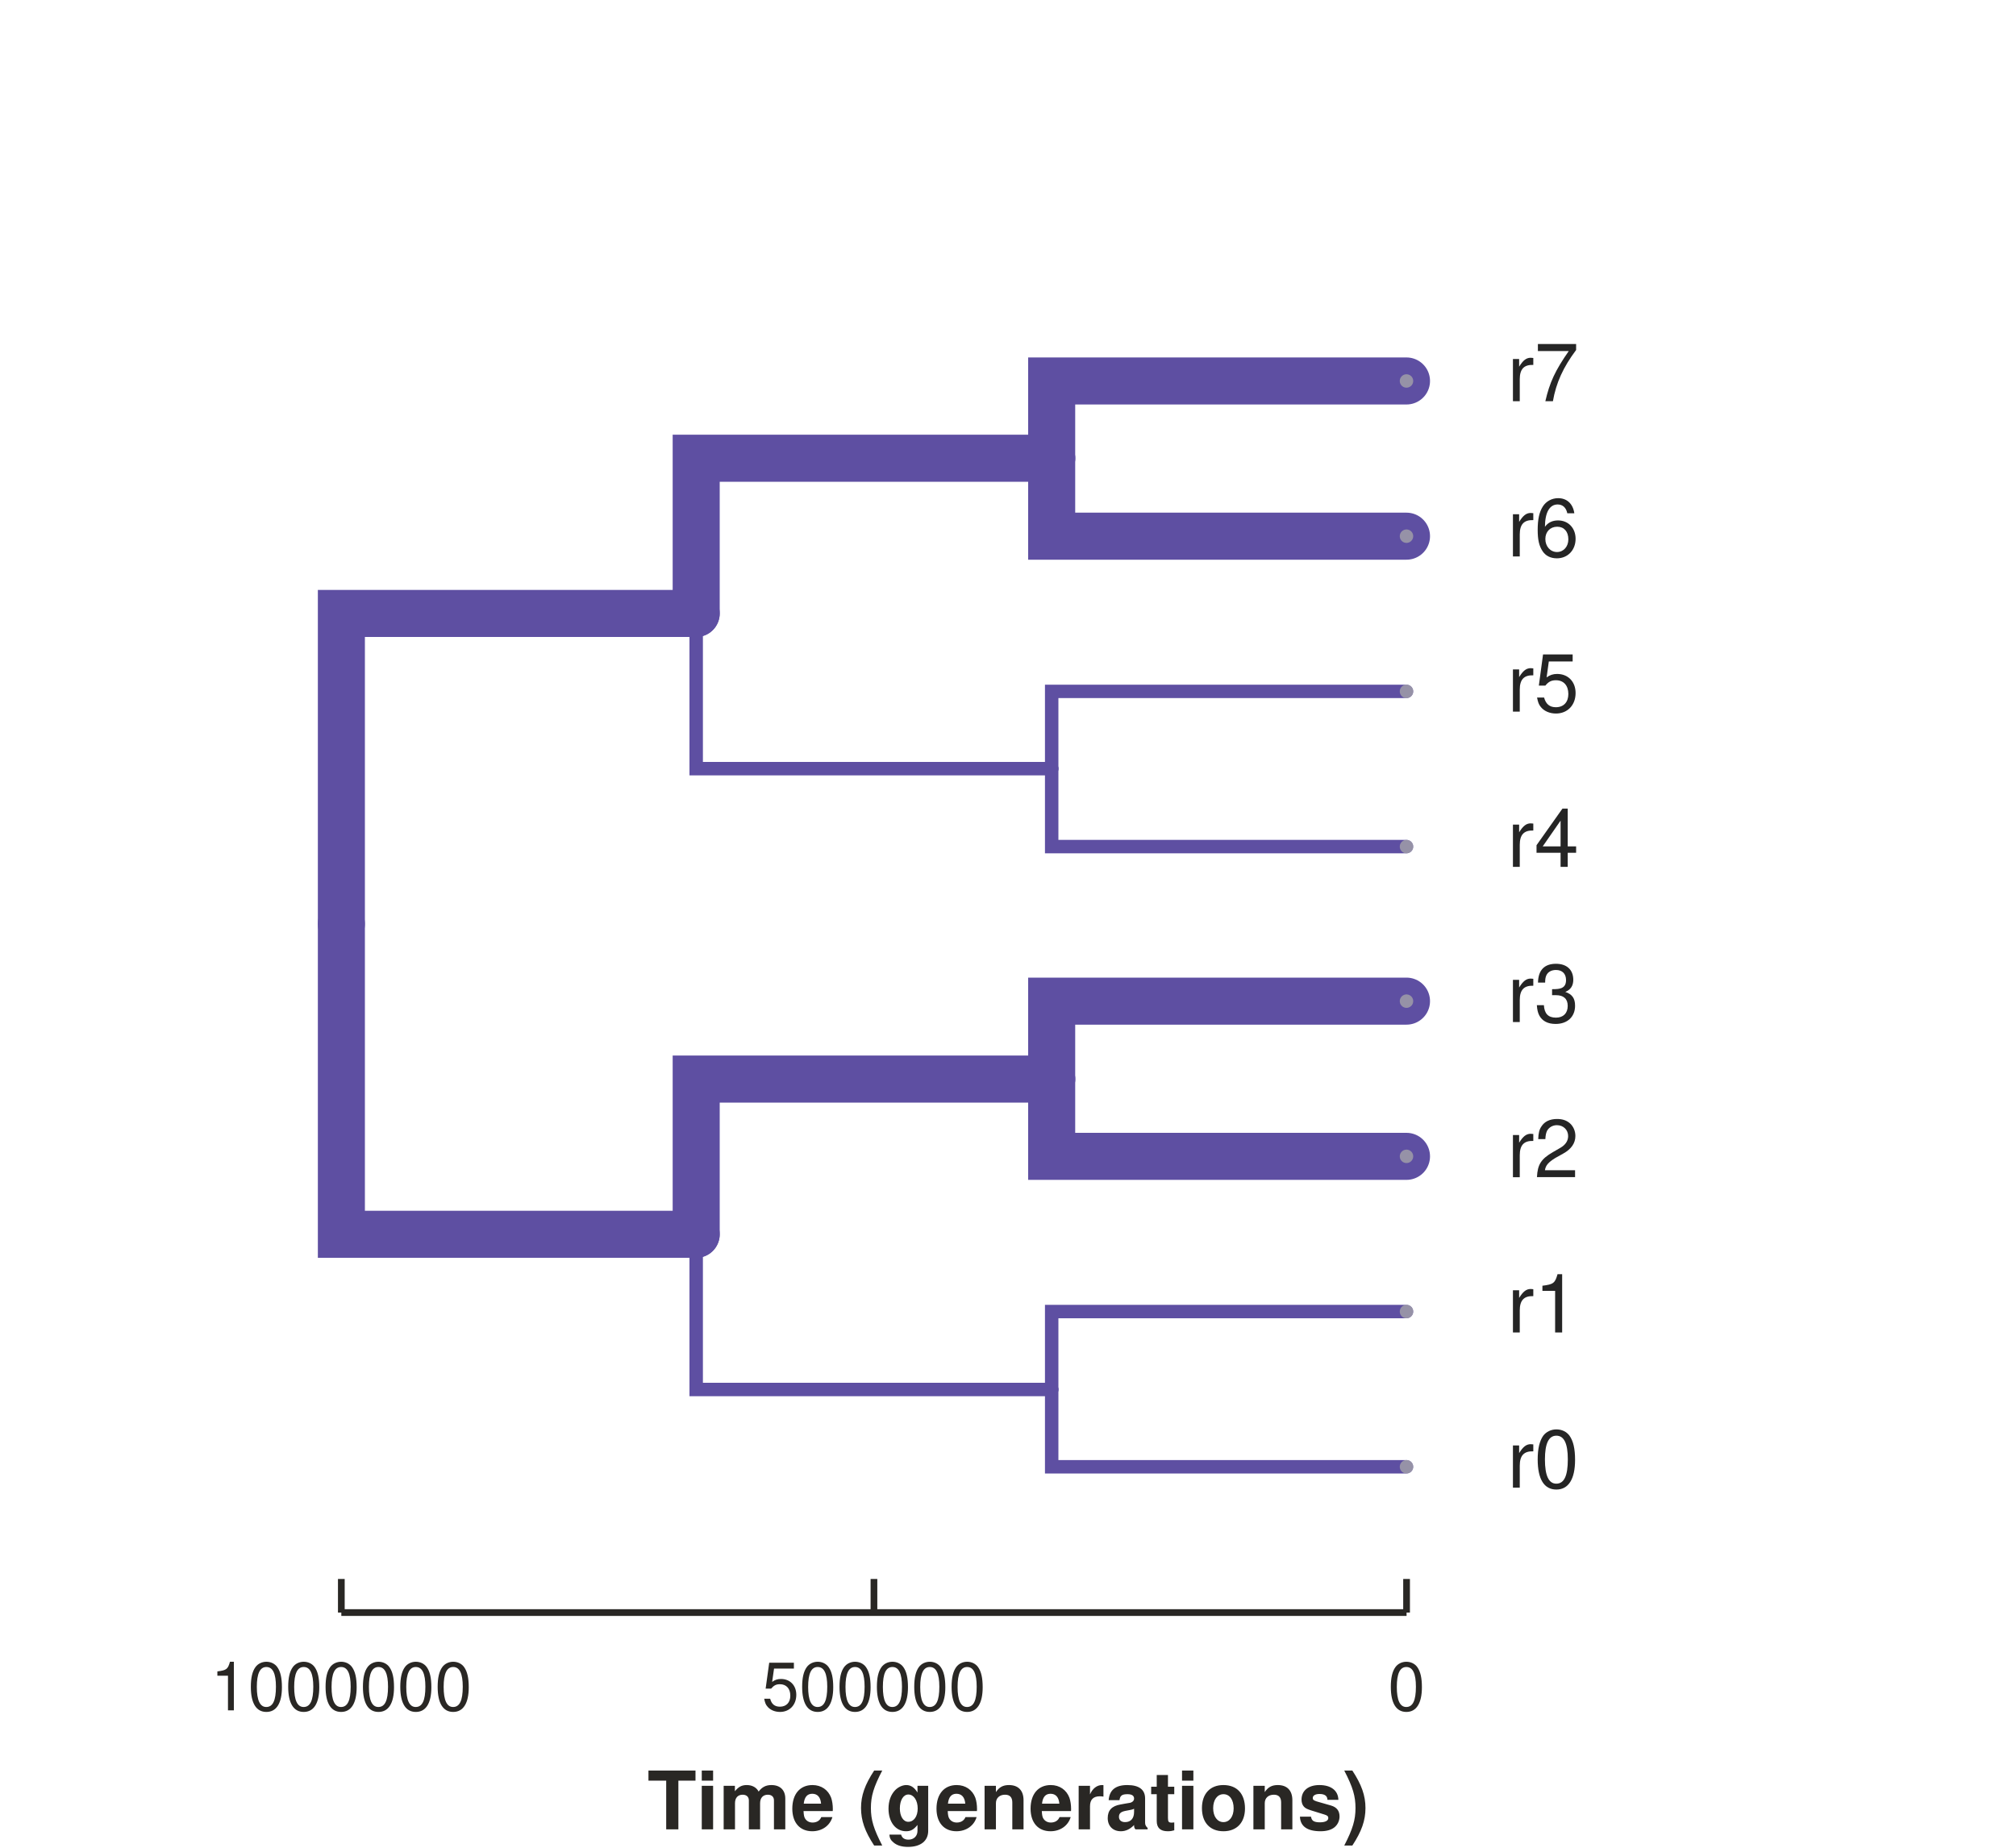
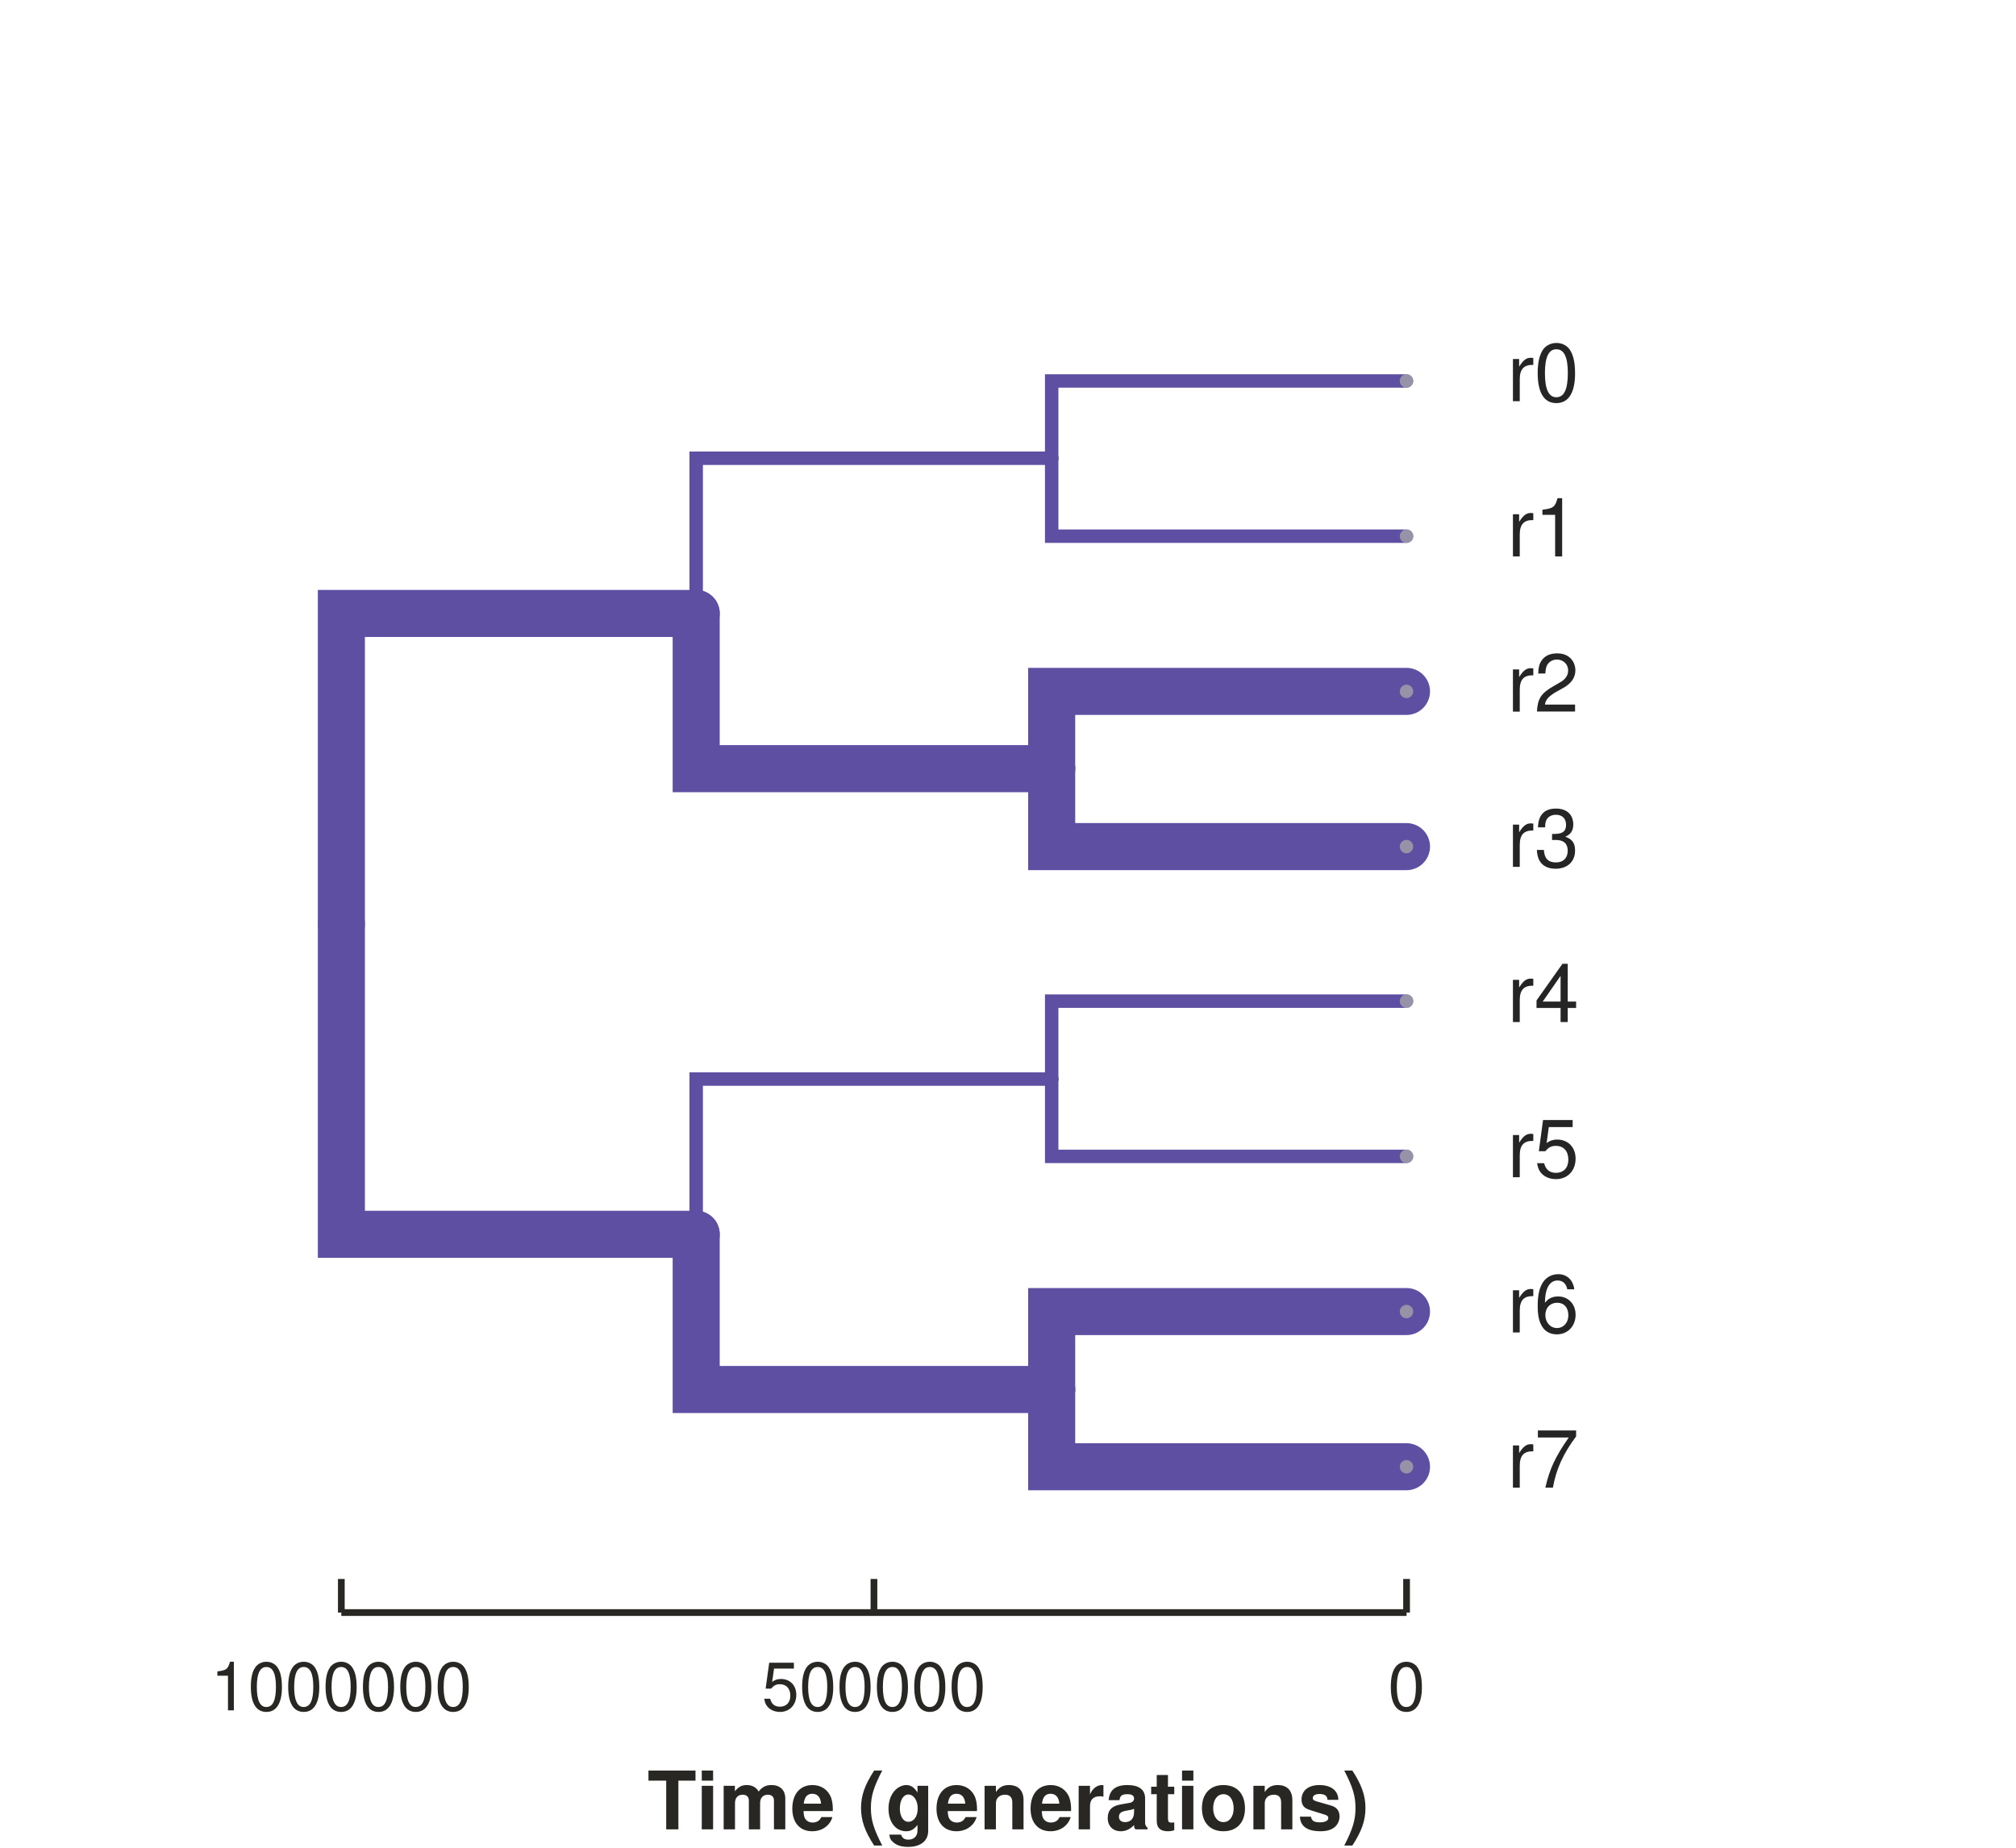
- <svg xmlns="http://www.w3.org/2000/svg" class="toyplot-canvas-Canvas" width="300.0px" height="275.0px" viewBox="0 0 300.0 275.0" preserveAspectRatio="xMidYMid meet" style="background-color:transparent;border-color:#292724;border-style:none;border-width:1.0;fill:rgb(16.1%,15.3%,14.1%);fill-opacity:1.0;font-family:Helvetica;font-size:12px;opacity:1.0;stroke:rgb(16.1%,15.3%,14.1%);stroke-opacity:1.0;stroke-width:1.0" id="t7b9651f407174301b0e816085ecafeae">
-   <g class="toyplot-coordinates-Cartesian" id="tec11ae5c1e6d41b1a17e0a99fee63dd0">
-     <clipPath id="t4310416939b94145bb1adcf6ac24fd0a">
+ <svg xmlns="http://www.w3.org/2000/svg" class="toyplot-canvas-Canvas" width="300.0px" height="275.0px" viewBox="0 0 300.0 275.0" preserveAspectRatio="xMidYMid meet" style="background-color:transparent;border-color:#292724;border-style:none;border-width:1.0;fill:rgb(16.1%,15.3%,14.1%);fill-opacity:1.0;font-family:Helvetica;font-size:12px;opacity:1.0;stroke:rgb(16.1%,15.3%,14.1%);stroke-opacity:1.0;stroke-width:1.0" id="taf4da0d82b1e4f84ac337df1af0f4d97">
+   <g class="toyplot-coordinates-Cartesian" id="ta4577d7831d54c99953c82ae4d6ebe3f">
+     <clipPath id="t2bf59699600544ddb0b5844dd87f4f40">
      <rect x="35.0" y="35.0" width="230.0" height="205.0" />
    </clipPath>
-     <g clip-path="url(#t4310416939b94145bb1adcf6ac24fd0a)">
-       <g class="toytree-mark-Toytree" id="tc383fd9e30b149319d16e15a908c3290">
+     <g clip-path="url(#t2bf59699600544ddb0b5844dd87f4f40)">
+       <g class="toytree-mark-Toytree" id="tab6c2775544b474ba90b5b37b64c3b0c">
        <g class="toytree-Edges" style="stroke:rgb(14.5%,14.5%,14.5%);stroke-opacity:1.0;stroke-linecap:round;stroke-width:2.0;fill:none">
-           <path d="M 156.5 206.8 L 156.5 218.3 L 209.3 218.3" id="8,0" style="stroke:rgb(36.9%,31.0%,63.5%);stroke-opacity:1.0;stroke-width:2.0" />
-           <path d="M 156.5 206.8 L 156.5 195.2 L 209.3 195.2" id="8,1" style="stroke:rgb(36.9%,31.0%,63.5%);stroke-opacity:1.0;stroke-width:2.0" />
-           <path d="M 156.5 160.6 L 156.5 172.1 L 209.3 172.1" id="9,2" style="stroke:rgb(36.9%,31.0%,63.5%);stroke-opacity:1.0;stroke-width:7.0" />
-           <path d="M 156.5 160.6 L 156.5 149.0 L 209.3 149.0" id="9,3" style="stroke:rgb(36.9%,31.0%,63.5%);stroke-opacity:1.0;stroke-width:7.0" />
-           <path d="M 156.5 114.4 L 156.5 126.0 L 209.3 126.0" id="11,4" style="stroke:rgb(36.9%,31.0%,63.5%);stroke-opacity:1.0;stroke-width:2.0" />
-           <path d="M 156.5 114.4 L 156.5 102.9 L 209.3 102.9" id="11,5" style="stroke:rgb(36.9%,31.0%,63.5%);stroke-opacity:1.0;stroke-width:2.0" />
-           <path d="M 156.5 68.2 L 156.5 79.8 L 209.3 79.8" id="12,6" style="stroke:rgb(36.9%,31.0%,63.5%);stroke-opacity:1.0;stroke-width:7.0" />
-           <path d="M 156.5 68.2 L 156.5 56.7 L 209.3 56.7" id="12,7" style="stroke:rgb(36.9%,31.0%,63.5%);stroke-opacity:1.0;stroke-width:7.0" />
-           <path d="M 103.6 183.7 L 103.6 206.8 L 156.5 206.8" id="10,8" style="stroke:rgb(36.9%,31.0%,63.5%);stroke-opacity:1.0;stroke-width:2.0" />
-           <path d="M 103.6 183.7 L 103.6 160.6 L 156.5 160.6" id="10,9" style="stroke:rgb(36.9%,31.0%,63.5%);stroke-opacity:1.0;stroke-width:7.0" />
-           <path d="M 50.8 137.5 L 50.8 183.7 L 103.6 183.7" id="14,10" style="stroke:rgb(36.9%,31.0%,63.5%);stroke-opacity:1.0;stroke-width:7.0" />
-           <path d="M 103.6 91.3 L 103.6 114.4 L 156.5 114.4" id="13,11" style="stroke:rgb(36.9%,31.0%,63.5%);stroke-opacity:1.0;stroke-width:2.0" />
-           <path d="M 103.6 91.3 L 103.6 68.2 L 156.5 68.2" id="13,12" style="stroke:rgb(36.9%,31.0%,63.5%);stroke-opacity:1.0;stroke-width:7.0" />
-           <path d="M 50.8 137.5 L 50.8 91.3 L 103.6 91.3" id="14,13" style="stroke:rgb(36.9%,31.0%,63.5%);stroke-opacity:1.0;stroke-width:7.0" />
+           <path d="M 156.5 68.2 L 156.5 56.7 L 209.3 56.7" id="8,0" style="stroke:rgb(36.9%,31.0%,63.5%);stroke-opacity:1.0;stroke-width:2.0" />
+           <path d="M 156.5 68.2 L 156.5 79.8 L 209.3 79.8" id="8,1" style="stroke:rgb(36.9%,31.0%,63.5%);stroke-opacity:1.0;stroke-width:2.0" />
+           <path d="M 156.5 114.4 L 156.5 102.9 L 209.3 102.9" id="9,2" style="stroke:rgb(36.9%,31.0%,63.5%);stroke-opacity:1.0;stroke-width:7.0" />
+           <path d="M 156.5 114.4 L 156.5 126.0 L 209.3 126.0" id="9,3" style="stroke:rgb(36.9%,31.0%,63.5%);stroke-opacity:1.0;stroke-width:7.0" />
+           <path d="M 156.5 160.6 L 156.5 149.0 L 209.3 149.0" id="11,4" style="stroke:rgb(36.9%,31.0%,63.5%);stroke-opacity:1.0;stroke-width:2.0" />
+           <path d="M 156.5 160.6 L 156.5 172.1 L 209.3 172.1" id="11,5" style="stroke:rgb(36.9%,31.0%,63.5%);stroke-opacity:1.0;stroke-width:2.0" />
+           <path d="M 156.5 206.8 L 156.5 195.2 L 209.3 195.2" id="12,6" style="stroke:rgb(36.9%,31.0%,63.5%);stroke-opacity:1.0;stroke-width:7.0" />
+           <path d="M 156.5 206.8 L 156.5 218.3 L 209.3 218.3" id="12,7" style="stroke:rgb(36.9%,31.0%,63.5%);stroke-opacity:1.0;stroke-width:7.0" />
+           <path d="M 103.6 91.3 L 103.6 68.2 L 156.5 68.2" id="10,8" style="stroke:rgb(36.9%,31.0%,63.5%);stroke-opacity:1.0;stroke-width:2.0" />
+           <path d="M 103.6 91.3 L 103.6 114.4 L 156.5 114.4" id="10,9" style="stroke:rgb(36.9%,31.0%,63.5%);stroke-opacity:1.0;stroke-width:7.0" />
+           <path d="M 50.8 137.5 L 50.8 91.3 L 103.6 91.3" id="14,10" style="stroke:rgb(36.9%,31.0%,63.5%);stroke-opacity:1.0;stroke-width:7.0" />
+           <path d="M 103.6 183.7 L 103.6 160.6 L 156.5 160.6" id="13,11" style="stroke:rgb(36.9%,31.0%,63.5%);stroke-opacity:1.0;stroke-width:2.0" />
+           <path d="M 103.6 183.7 L 103.6 206.8 L 156.5 206.8" id="13,12" style="stroke:rgb(36.9%,31.0%,63.5%);stroke-opacity:1.0;stroke-width:7.0" />
+           <path d="M 50.8 137.5 L 50.8 183.7 L 103.6 183.7" id="14,13" style="stroke:rgb(36.9%,31.0%,63.5%);stroke-opacity:1.0;stroke-width:7.0" />
        </g>
        <g class="toytree-AlignEdges" style="stroke:rgb(66.0%,66.0%,66.0%);stroke-opacity:0.75;stroke-dasharray:2,4;stroke-linecap:round;stroke-width:2">
+           <path d="M 209.3 56.7 L 209.3 56.7" />
+           <path d="M 209.3 79.8 L 209.3 79.8" />
+           <path d="M 209.3 102.9 L 209.3 102.9" />
+           <path d="M 209.3 126.0 L 209.3 126.0" />
+           <path d="M 209.3 149.0 L 209.3 149.0" />
+           <path d="M 209.3 172.1 L 209.3 172.1" />
+           <path d="M 209.3 195.2 L 209.3 195.2" />
          <path d="M 209.3 218.3 L 209.3 218.3" />
-           <path d="M 209.3 195.2 L 209.3 195.2" />
-           <path d="M 209.3 172.1 L 209.3 172.1" />
-           <path d="M 209.3 149.0 L 209.3 149.0" />
-           <path d="M 209.3 126.0 L 209.3 126.0" />
-           <path d="M 209.3 102.9 L 209.3 102.9" />
-           <path d="M 209.3 79.8 L 209.3 79.8" />
-           <path d="M 209.3 56.7 L 209.3 56.7" />
        </g>
        <g class="toytree-AdmixEdges" style="fill:rgb(0.0%,0.0%,0.0%);fill-opacity:0.0;stroke:rgb(90.6%,54.1%,76.5%);stroke-opacity:0.6;font-size:14px;stroke-linecap:round;stroke-width:5" />
        <g class="toytree-Nodes" style="fill:rgb(40.0%,76.1%,64.7%);fill-opacity:1.0;stroke:rgb(14.9%,14.9%,14.9%);stroke-opacity:1.0;stroke-width:1.5" />
        <g class="toytree-TipLabels" style="fill:rgb(14.5%,14.5%,14.5%);fill-opacity:1.0;font-family:Helvetica;font-size:12px;font-weight:300;vertical-align:baseline;white-space:pre;stroke:none">
-           <g class="toytree-TipLabel" transform="translate(209.311,218.347)">
+           <g class="toytree-TipLabel" transform="translate(209.311,56.6526)">
            <text x="15.0" y="3.066" style="fill:rgb(14.5%,14.5%,14.5%);fill-opacity:1.0">r0</text>
          </g>
-           <g class="toytree-TipLabel" transform="translate(209.311,195.248)">
+           <g class="toytree-TipLabel" transform="translate(209.311,79.7518)">
            <text x="15.0" y="3.066" style="fill:rgb(14.5%,14.5%,14.5%);fill-opacity:1.0">r1</text>
          </g>
-           <g class="toytree-TipLabel" transform="translate(209.311,172.149)">
+           <g class="toytree-TipLabel" transform="translate(209.311,102.851)">
            <text x="15.0" y="3.066" style="fill:rgb(14.5%,14.5%,14.5%);fill-opacity:1.0">r2</text>
          </g>
-           <g class="toytree-TipLabel" transform="translate(209.311,149.05)">
+           <g class="toytree-TipLabel" transform="translate(209.311,125.95)">
            <text x="15.0" y="3.066" style="fill:rgb(14.5%,14.5%,14.5%);fill-opacity:1.0">r3</text>
          </g>
-           <g class="toytree-TipLabel" transform="translate(209.311,125.95)">
+           <g class="toytree-TipLabel" transform="translate(209.311,149.05)">
            <text x="15.0" y="3.066" style="fill:rgb(14.5%,14.5%,14.5%);fill-opacity:1.0">r4</text>
          </g>
-           <g class="toytree-TipLabel" transform="translate(209.311,102.851)">
+           <g class="toytree-TipLabel" transform="translate(209.311,172.149)">
            <text x="15.0" y="3.066" style="fill:rgb(14.5%,14.5%,14.5%);fill-opacity:1.0">r5</text>
          </g>
-           <g class="toytree-TipLabel" transform="translate(209.311,79.7518)">
+           <g class="toytree-TipLabel" transform="translate(209.311,195.248)">
            <text x="15.0" y="3.066" style="fill:rgb(14.5%,14.5%,14.5%);fill-opacity:1.0">r6</text>
          </g>
-           <g class="toytree-TipLabel" transform="translate(209.311,56.6526)">
+           <g class="toytree-TipLabel" transform="translate(209.311,218.347)">
            <text x="15.0" y="3.066" style="fill:rgb(14.5%,14.5%,14.5%);fill-opacity:1.0">r7</text>
          </g>
        </g>
      </g>
    </g>
-     <g class="toyplot-coordinates-Axis" id="t2a666fcc8b004bcaa616eb4ee353dac7" transform="translate(50.0,225.0)translate(0,15.0)">
+     <g class="toyplot-coordinates-Axis" id="t6497cb4eeb5448a68899b178161c8dbc" transform="translate(50.0,225.0)translate(0,15.0)">
      <line x1="0.793" y1="0" x2="159.311" y2="0" style="" />
      <g>
        <line x1="0.793" y1="0" x2="0.793" y2="-5" style="" />
        <line x1="80.052" y1="0" x2="80.052" y2="-5" style="" />
        <line x1="159.311" y1="0" x2="159.311" y2="-5" style="" />
      </g>
      <g>
        <g transform="translate(0.792594,6)">
          <text x="-19.46" y="8.555" style="fill:rgb(16.1%,15.3%,14.1%);fill-opacity:1.0;font-family:helvetica;font-size:10.0px;font-weight:normal;stroke:none;vertical-align:baseline;white-space:pre">1000000</text>
        </g>
        <g transform="translate(80.05199,6)">
          <text x="-16.68" y="8.555" style="fill:rgb(16.1%,15.3%,14.1%);fill-opacity:1.0;font-family:helvetica;font-size:10.0px;font-weight:normal;stroke:none;vertical-align:baseline;white-space:pre">500000</text>
        </g>
        <g transform="translate(159.3114,6)">
          <text x="-2.78" y="8.555" style="fill:rgb(16.1%,15.3%,14.1%);fill-opacity:1.0;font-family:helvetica;font-size:10.0px;font-weight:normal;stroke:none;vertical-align:baseline;white-space:pre">0</text>
        </g>
      </g>
      <g transform="translate(100.0,22)">
        <text x="-53.676" y="10.266" style="fill:rgb(16.1%,15.3%,14.1%);fill-opacity:1.0;font-family:helvetica;font-size:12.0px;font-weight:bold;stroke:none;vertical-align:baseline;white-space:pre">Time (generations)</text>
      </g>
      <g class="toyplot-coordinates-Axis-coordinates" style="visibility:hidden" transform="">
        <line x1="0" x2="0" y1="-3.0" y2="4.5" style="stroke:rgb(43.9%,50.2%,56.5%);stroke-opacity:1.0;stroke-width:1.0" />
        <text x="0" y="-6" style="alignment-baseline:alphabetic;fill:rgb(43.9%,50.2%,56.5%);fill-opacity:1.0;font-size:10px;font-weight:normal;stroke:none;text-anchor:middle" />
      </g>
    </g>
  </g>
</svg>
